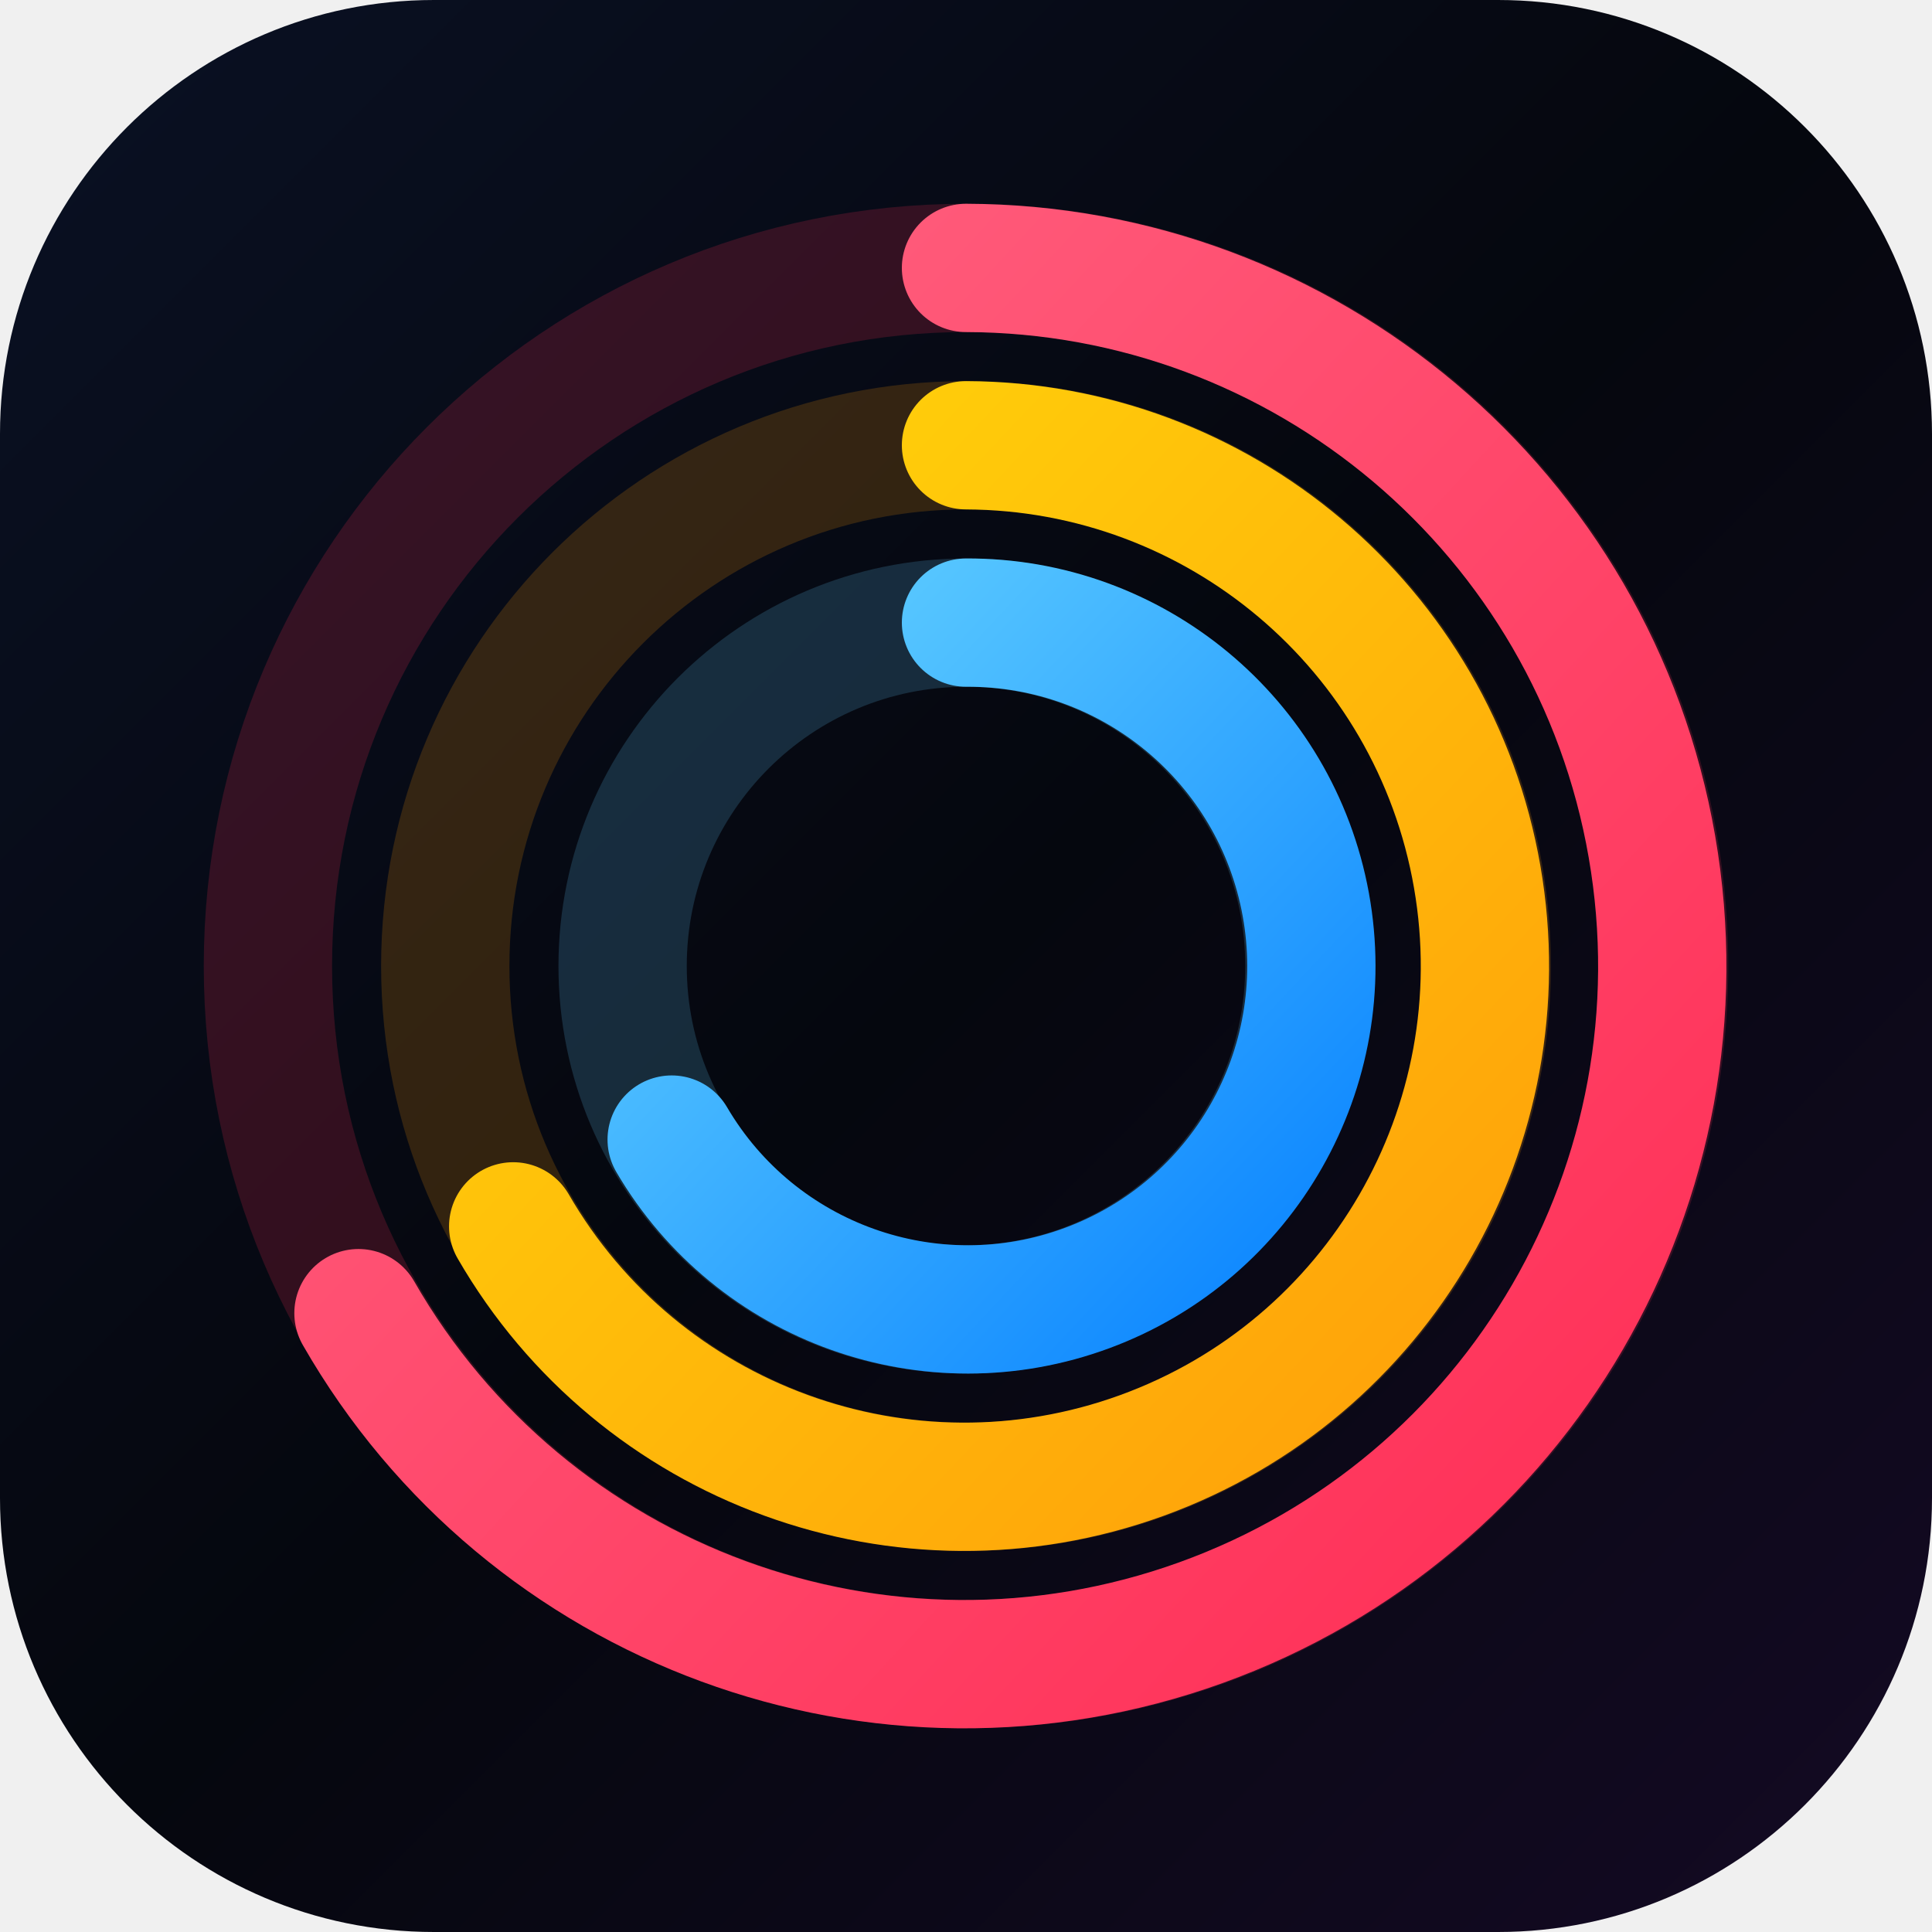
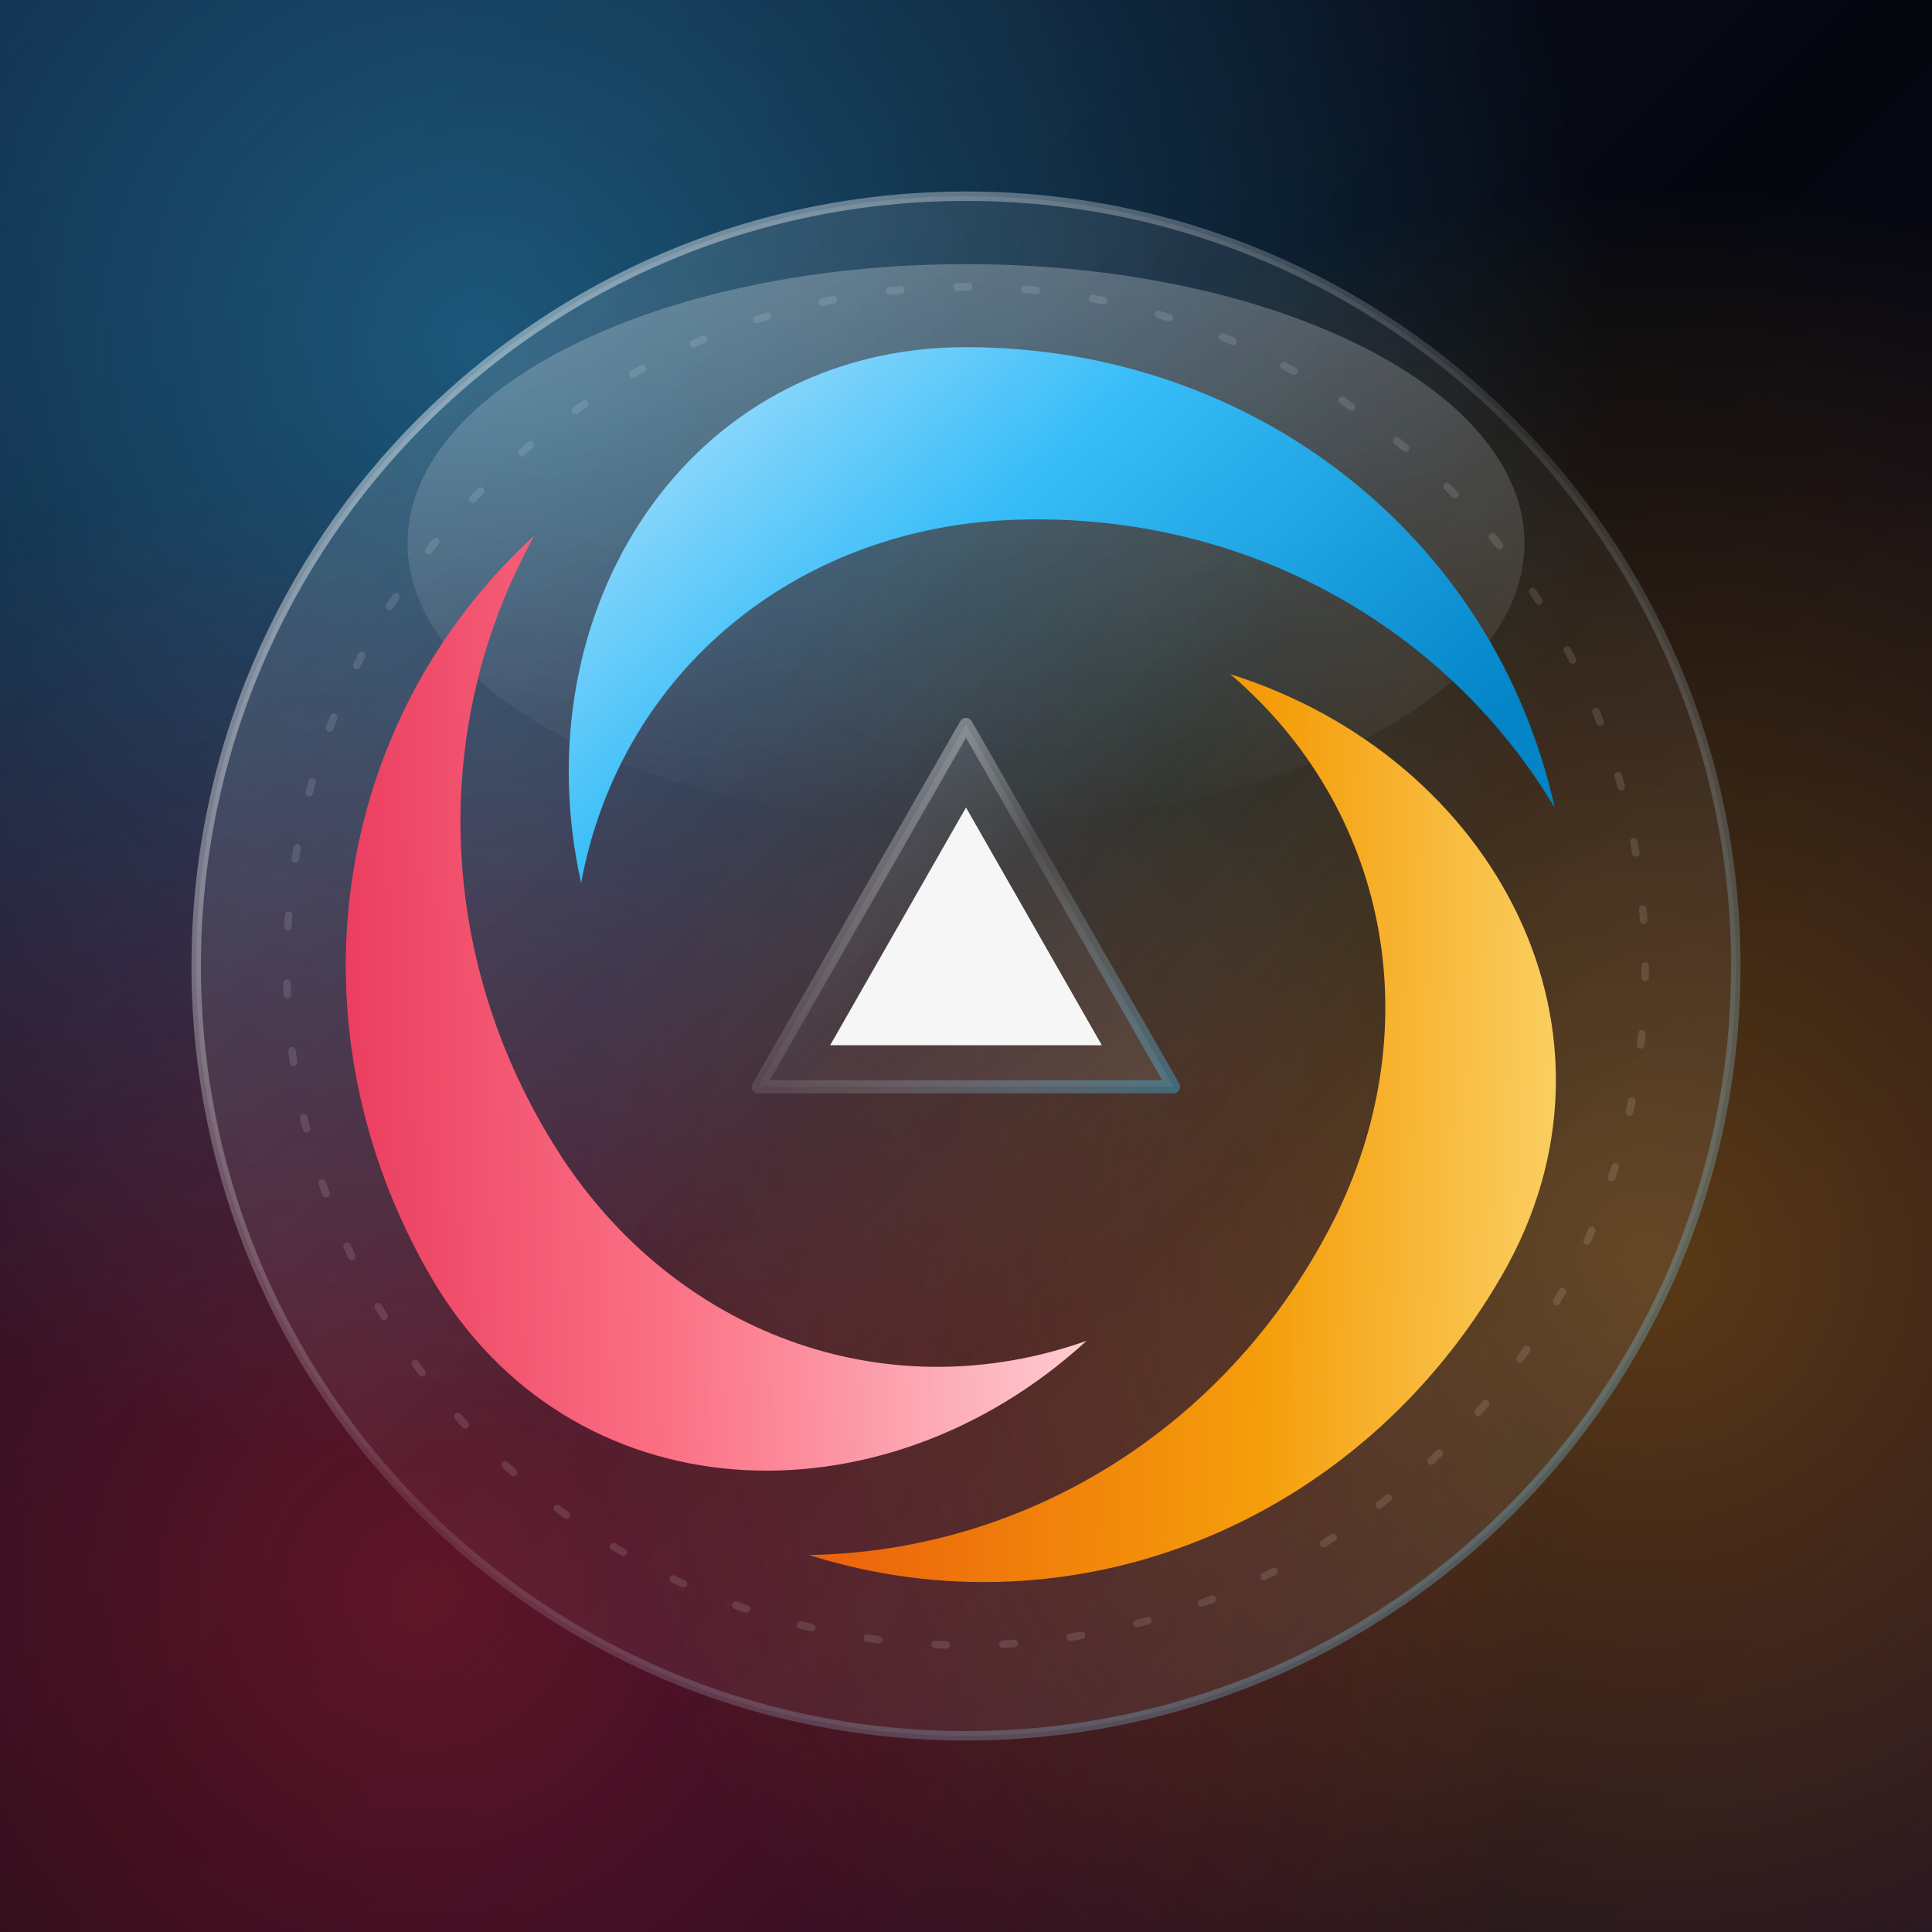
- <svg xmlns="http://www.w3.org/2000/svg" viewBox="0 0 512 512">
+ <svg xmlns="http://www.w3.org/2000/svg" viewBox="0 0 512 512" width="512" height="512">
  <defs>
    <linearGradient id="bg" x1="0" y1="0" x2="1" y2="1">
-       <stop offset="0%" stop-color="#0A1124" />
-       <stop offset="50%" stop-color="#05070E" />
-       <stop offset="100%" stop-color="#140A24" />
+       <stop offset="0%" stop-color="#0B132B" />
+       <stop offset="50%" stop-color="#05070F" />
+       <stop offset="100%" stop-color="#130924" />
    </linearGradient>
-     <linearGradient id="swim" x1="0" y1="0" x2="1" y2="1">
-       <stop offset="0%" stop-color="#64D2FF" />
-       <stop offset="100%" stop-color="#0A84FF" />
+     <radialGradient id="glowCyan" cx="0.25" cy="0.18" r="0.58">
+       <stop offset="0%" stop-color="#38BDF8" stop-opacity="0.42" />
+       <stop offset="100%" stop-color="#38BDF8" stop-opacity="0" />
+     </radialGradient>
+     <radialGradient id="glowCoral" cx="0.22" cy="0.82" r="0.58">
+       <stop offset="0%" stop-color="#FF2D55" stop-opacity="0.36" />
+       <stop offset="100%" stop-color="#FF2D55" stop-opacity="0" />
+     </radialGradient>
+     <radialGradient id="glowAmber" cx="0.85" cy="0.65" r="0.55">
+       <stop offset="0%" stop-color="#FF9F0A" stop-opacity="0.32" />
+       <stop offset="100%" stop-color="#FF9F0A" stop-opacity="0" />
+     </radialGradient>
+     <linearGradient id="glassPlate" x1="0" y1="0" x2="1" y2="1">
+       <stop offset="0%" stop-color="#FFFFFF" stop-opacity="0.16" />
+       <stop offset="50%" stop-color="#FFFFFF" stop-opacity="0.04" />
+       <stop offset="100%" stop-color="#FFFFFF" stop-opacity="0.09" />
    </linearGradient>
-     <linearGradient id="bike" x1="0" y1="0" x2="1" y2="1">
-       <stop offset="0%" stop-color="#FFD60A" />
-       <stop offset="100%" stop-color="#FF9F0A" />
+     <linearGradient id="glassRim" x1="0" y1="0" x2="1" y2="1">
+       <stop offset="0%" stop-color="#FFFFFF" stop-opacity="0.55" />
+       <stop offset="50%" stop-color="#FFFFFF" stop-opacity="0.1" />
+       <stop offset="100%" stop-color="#38BDF8" stop-opacity="0.38" />
    </linearGradient>
-     <linearGradient id="run" x1="0" y1="0" x2="1" y2="1">
-       <stop offset="0%" stop-color="#FF6482" />
-       <stop offset="100%" stop-color="#FF2D55" />
+     <linearGradient id="swimGrad" x1="0" y1="0" x2="1" y2="0.6">
+       <stop offset="0%" stop-color="#BAE6FD" />
+       <stop offset="45%" stop-color="#38BDF8" />
+       <stop offset="100%" stop-color="#0284C7" />
    </linearGradient>
+     <linearGradient id="bikeGrad" x1="0" y1="0" x2="1" y2="1">
+       <stop offset="0%" stop-color="#FDE68A" />
+       <stop offset="45%" stop-color="#F59E0B" />
+       <stop offset="100%" stop-color="#EA580C" />
+     </linearGradient>
+     <linearGradient id="runGrad" x1="0" y1="1" x2="1" y2="0">
+       <stop offset="0%" stop-color="#FECDD3" />
+       <stop offset="45%" stop-color="#FB7185" />
+       <stop offset="100%" stop-color="#E11D48" />
+     </linearGradient>
+     <linearGradient id="sheen" x1="0" y1="0" x2="0" y2="1">
+       <stop offset="0%" stop-color="#FFFFFF" stop-opacity="0.25" />
+       <stop offset="100%" stop-color="#FFFFFF" stop-opacity="0" />
+     </linearGradient>
+     <path id="blade" d="M 256 92            C 332 92, 396 142, 412 214            C 382 164, 326 134, 264 138            C 208 142, 164 180, 154 234            C 138 162, 182 92, 256 92 Z" />
  </defs>
-   <rect width="512" height="512" rx="115" fill="url(#bg)" />
-   <g fill="none" stroke-linecap="round">
-     <circle cx="256" cy="256" r="185" stroke="#FF2D55" stroke-opacity="0.18" stroke-width="34" />
-     <path d="M 256 71 A 185 185 0 1 1 95 348" stroke="url(#run)" stroke-width="34" />
-     <circle cx="256" cy="256" r="138" stroke="#FF9F0A" stroke-opacity="0.18" stroke-width="34" />
-     <path d="M 256 118 A 138 138 0 1 1 136 325" stroke="url(#bike)" stroke-width="34" />
-     <circle cx="256" cy="256" r="91" stroke="#64D2FF" stroke-opacity="0.18" stroke-width="34" />
-     <path d="M 256 165 A 91 91 0 1 1 178 302" stroke="url(#swim)" stroke-width="34" />
-   </g>
+   <rect width="512" height="512" fill="url(#bg)" />
+   <rect width="512" height="512" fill="url(#glowCyan)" />
+   <rect width="512" height="512" fill="url(#glowCoral)" />
+   <rect width="512" height="512" fill="url(#glowAmber)" />
+   <circle cx="256" cy="256" r="204" fill="url(#glassPlate)" stroke="url(#glassRim)" stroke-width="2.5" />
+   <ellipse cx="256" cy="144" rx="148" ry="74" fill="url(#sheen)" />
+   <circle cx="256" cy="256" r="180" fill="none" stroke="#FFFFFF" stroke-opacity="0.12" stroke-width="2" stroke-dasharray="3 15" stroke-linecap="round" />
+   <use href="#blade" fill="url(#swimGrad)" />
+   <use href="#blade" fill="url(#bikeGrad)" transform="rotate(120 256 256)" />
+   <use href="#blade" fill="url(#runGrad)" transform="rotate(240 256 256)" />
+   <polygon points="256,192 311,288 201,288" fill="url(#glassPlate)" stroke="url(#glassRim)" stroke-width="3.5" stroke-linejoin="round" />
+   <polygon points="256,214 292,277 220,277" fill="#FFFFFF" fill-opacity="0.95" />
</svg>
